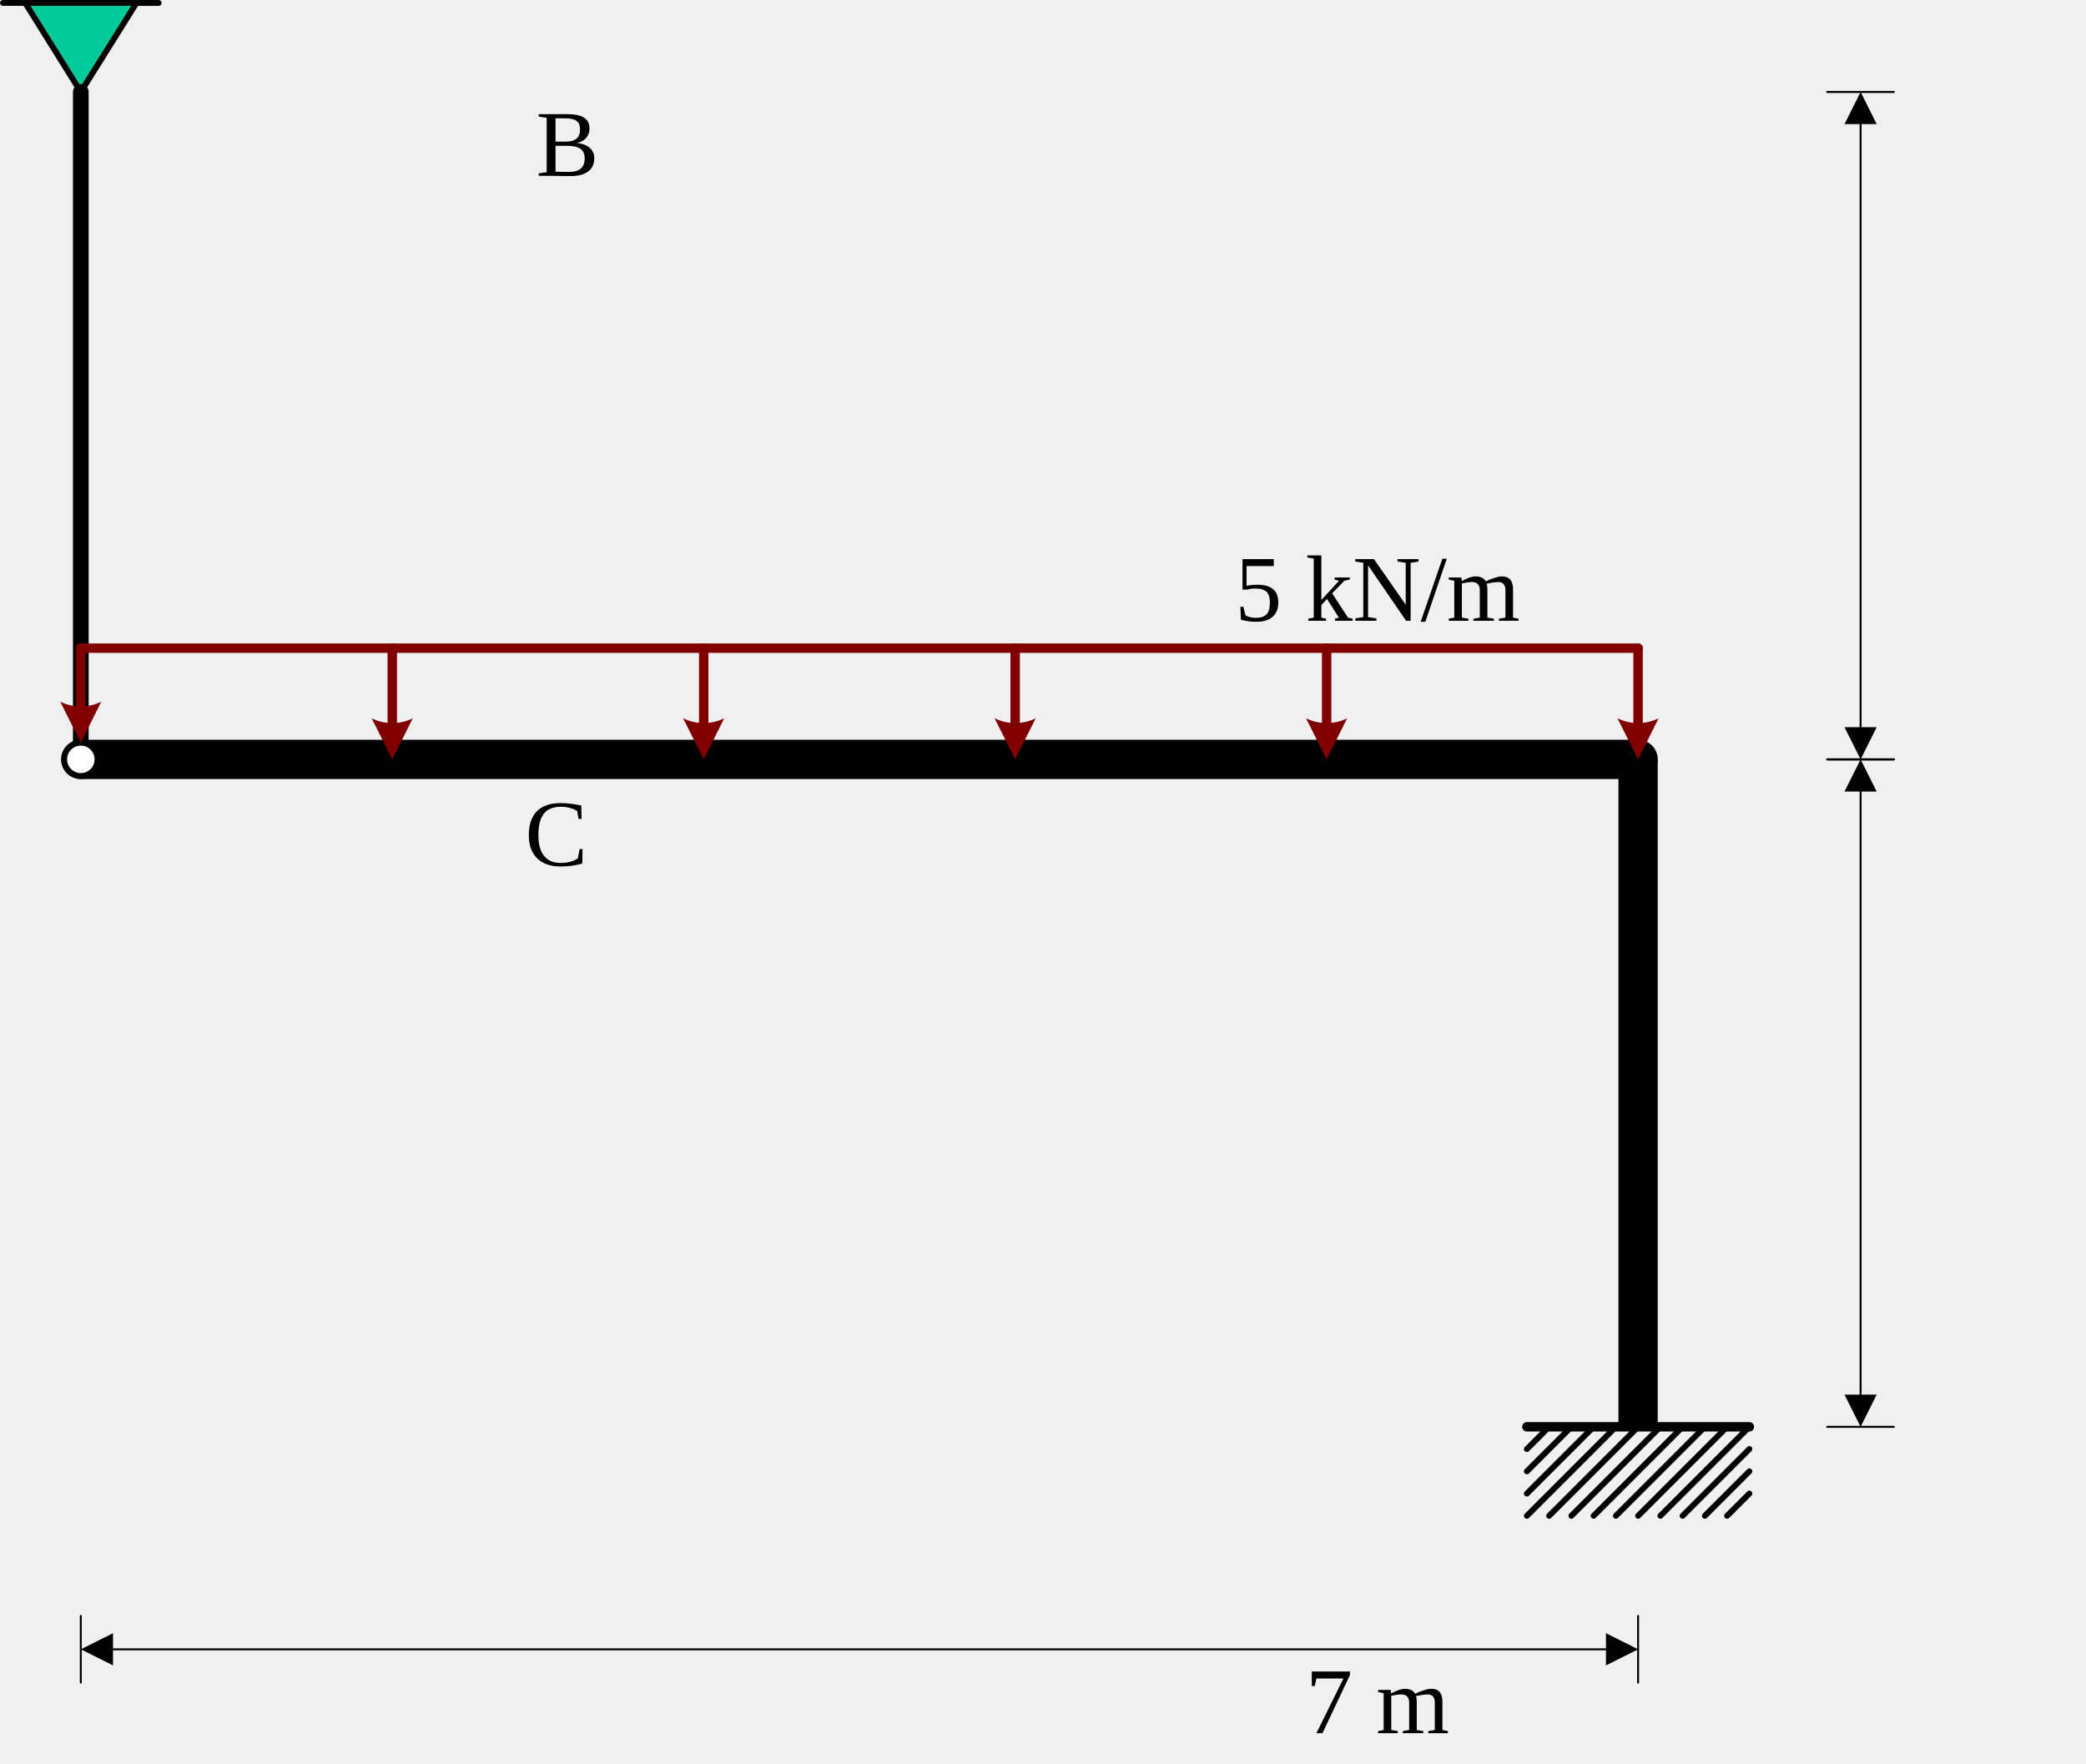
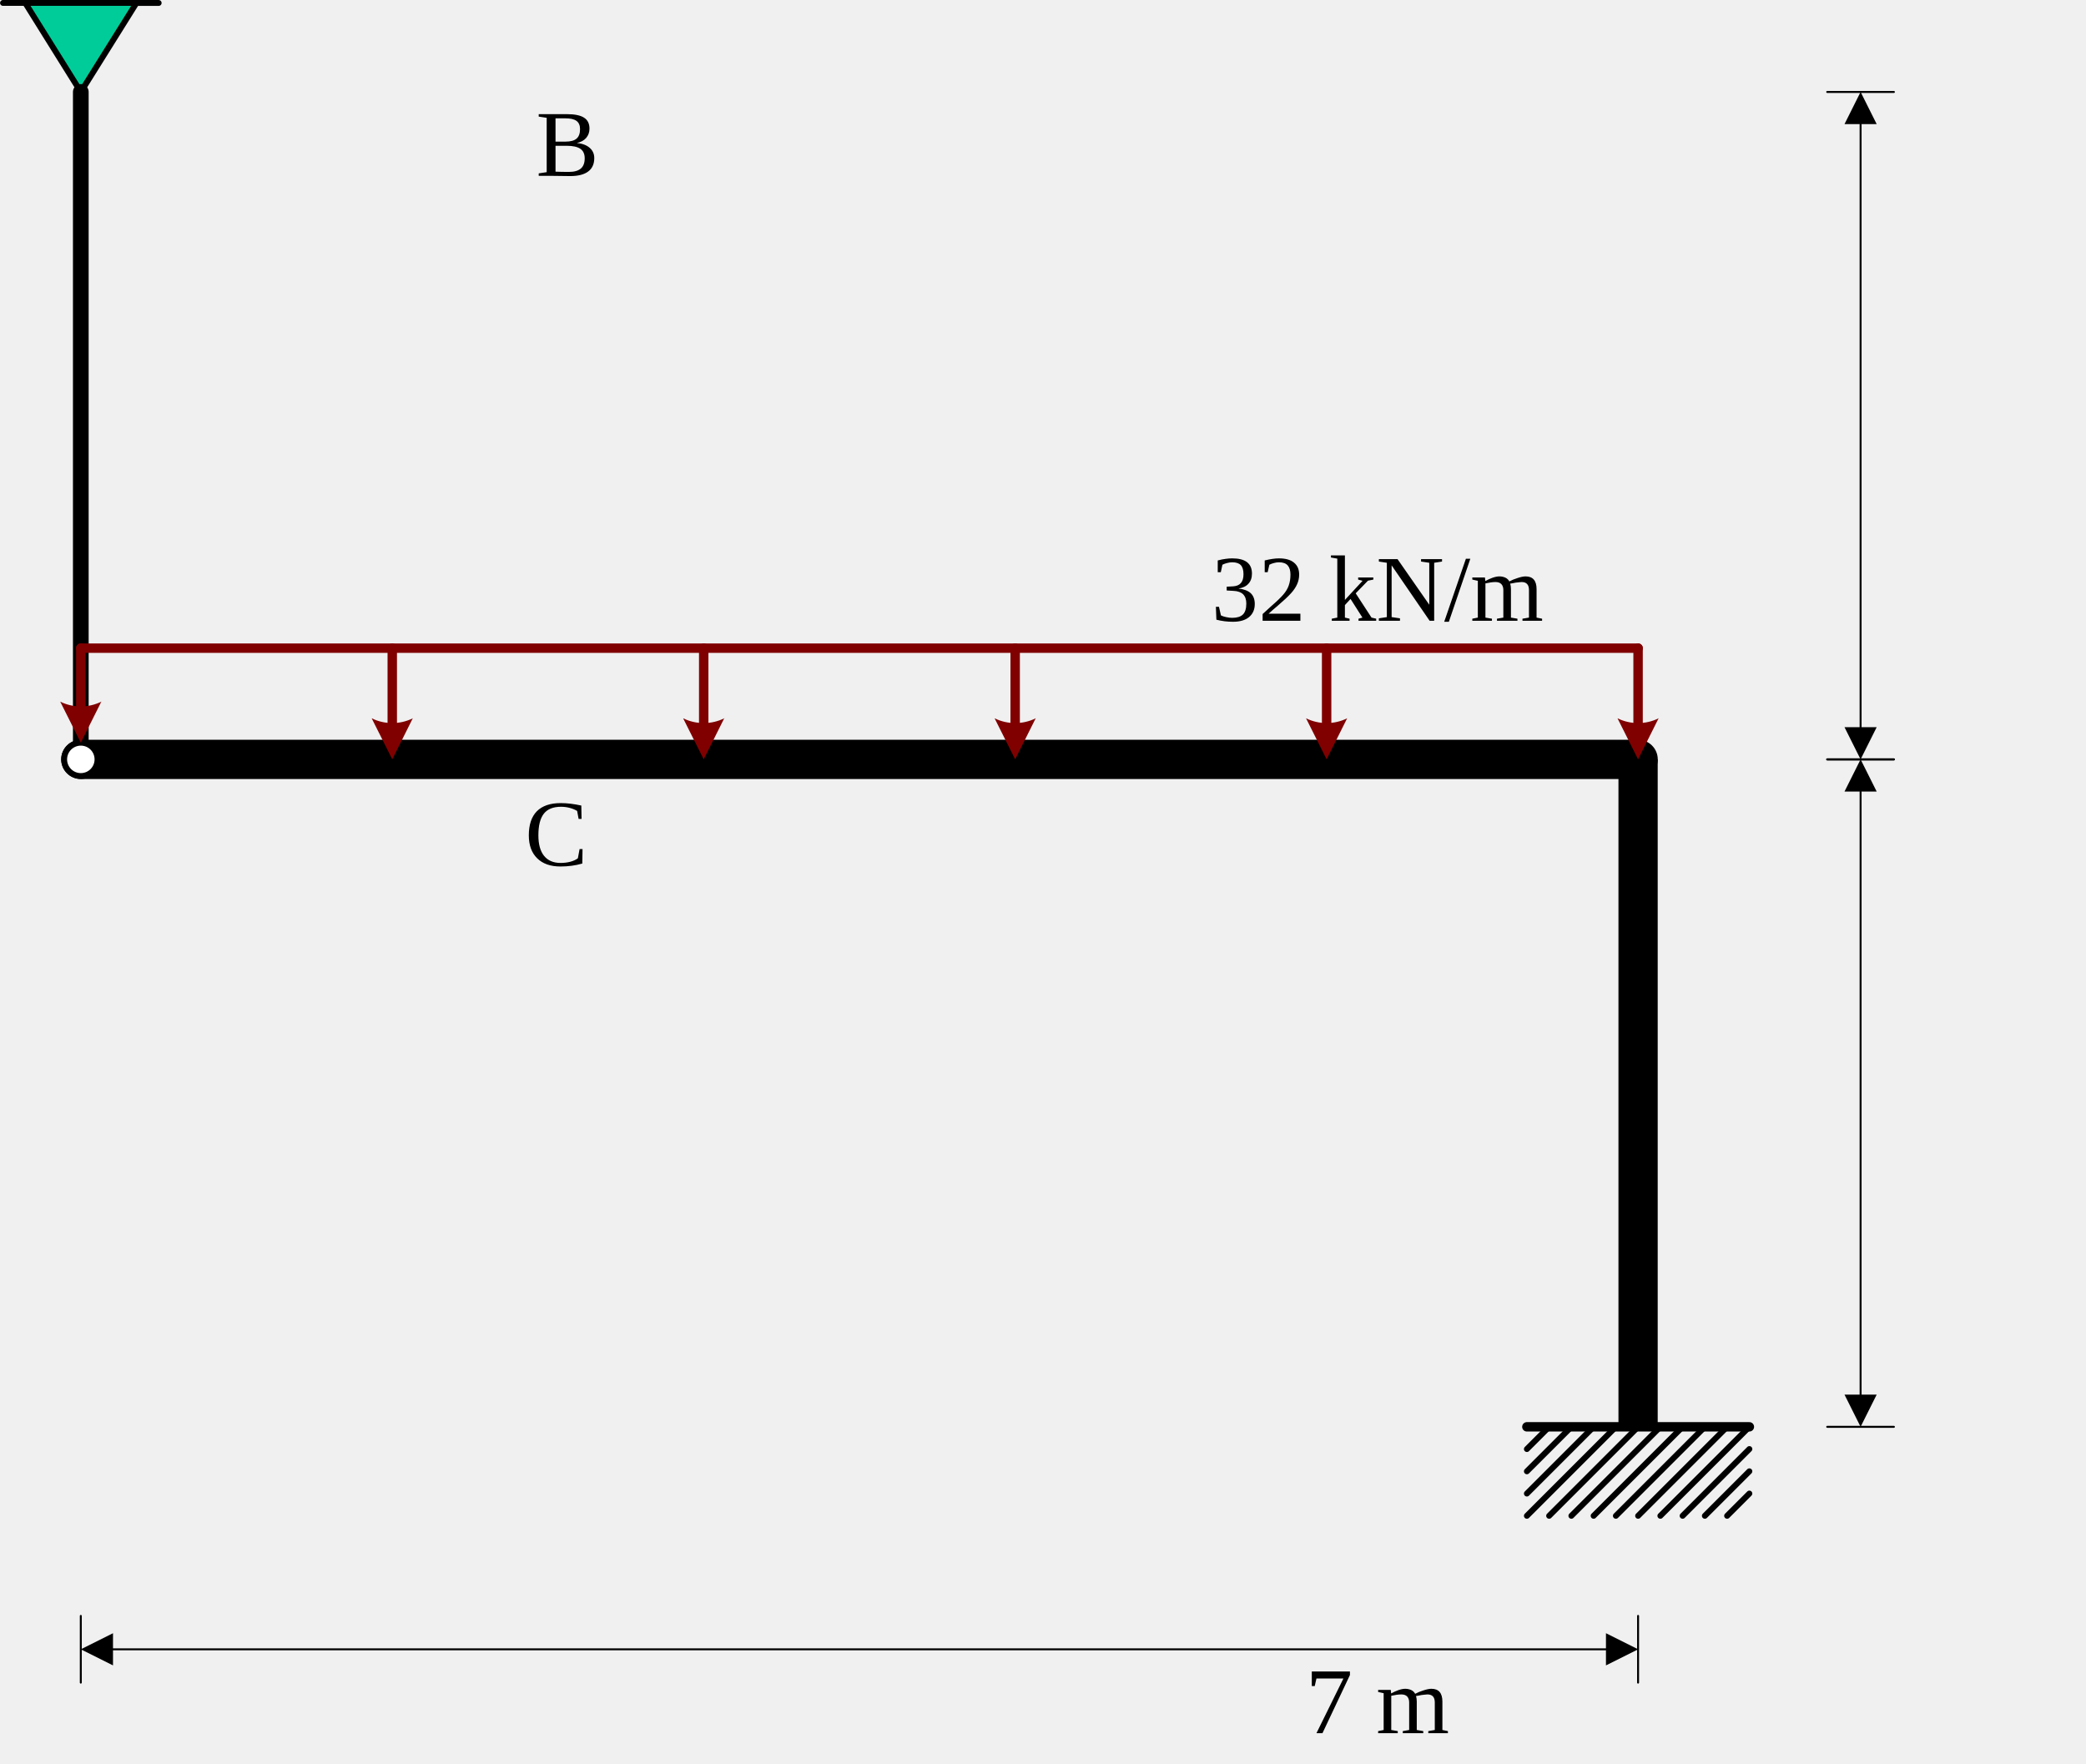
<svg xmlns="http://www.w3.org/2000/svg" xmlns:ns1="http://schemas.microsoft.com/visio/2003/SVGExtensions/" xmlns:xlink="http://www.w3.org/1999/xlink" width="3.692in" height="3.121in" viewBox="0 0 265.789 224.687" xml:space="preserve" color-interpolation-filters="sRGB" class="st17">
  <ns1:documentProperties ns1:langID="1043" ns1:metric="true" ns1:viewMarkup="false" />
  <style type="text/css">
	
		.st1 {fill:#00cc99;stroke:#000000;stroke-linecap:round;stroke-linejoin:round;stroke-width:0.75}
		.st2 {stroke:#000000;stroke-linecap:round;stroke-linejoin:round;stroke-width:0.75}
		.st3 {stroke:#000000;stroke-linecap:round;stroke-linejoin:round;stroke-width:2}
		.st4 {stroke:#000000;stroke-linecap:round;stroke-linejoin:round;stroke-width:5}
		.st5 {stroke:#000000;stroke-linecap:butt;stroke-width:5}
		.st6 {stroke:#000000;stroke-linecap:round;stroke-linejoin:round;stroke-width:1.2}
		.st7 {fill:#ffffff;stroke:#000000;stroke-linecap:round;stroke-linejoin:round;stroke-width:0.75}
		.st8 {fill:none;stroke:none;stroke-linecap:round;stroke-linejoin:round;stroke-width:0.24}
		.st9 {fill:#000000;font-family:Times New Roman;font-size:1em}
		.st10 {marker-end:url(#mrkr5-73);stroke:#800000;stroke-linecap:round;stroke-linejoin:round;stroke-width:1.2}
		.st11 {fill:#800000;fill-opacity:1;stroke:#800000;stroke-opacity:1;stroke-width:0.455}
		.st12 {stroke:#800000;stroke-linecap:round;stroke-linejoin:round;stroke-width:1.2}
		.st13 {fill:none;stroke:none;stroke-linecap:round;stroke-linejoin:round;stroke-width:0.75}
		.st14 {stroke:#000000;stroke-linecap:round;stroke-linejoin:round;stroke-width:0.25}
		.st15 {marker-end:url(#mrkr4-130);marker-start:url(#mrkr4-128);stroke:#000000;stroke-linecap:round;stroke-linejoin:round;stroke-width:0.25}
		.st16 {fill:#000000;fill-opacity:1;stroke:#000000;stroke-opacity:1;stroke-width:0.122}
		.st17 {fill:none;fill-rule:evenodd;font-size:12px;overflow:visible;stroke-linecap:square;stroke-miterlimit:3}
	
	</style>
  <defs id="Markers">
    <g id="lend5">
      <path d="M 2 1 L 0 0 L 1.981 -0.993 C 1.672 -0.365 1.673 0.373 1.985 1 " style="stroke:none" />
    </g>
    <marker id="mrkr5-73" class="st11" ns1:arrowType="5" ns1:arrowSize="0" ns1:setback="3.85" refX="-3.85" orient="auto" markerUnits="strokeWidth" overflow="visible">
      <use xlink:href="#lend5" transform="scale(-2.2,-2.2) " />
    </marker>
    <g id="lend4">
      <path d="M 2 1 L 0 0 L 2 -1 L 2 1 " style="stroke:none" />
    </g>
    <marker id="mrkr4-128" class="st16" ns1:arrowType="4" ns1:arrowSize="1" ns1:setback="14.96" refX="14.96" orient="auto" markerUnits="strokeWidth" overflow="visible">
      <use xlink:href="#lend4" transform="scale(8.2) " />
    </marker>
    <marker id="mrkr4-130" class="st16" ns1:arrowType="4" ns1:arrowSize="1" ns1:setback="16.4" refX="-16.4" orient="auto" markerUnits="strokeWidth" overflow="visible">
      <use xlink:href="#lend4" transform="scale(-8.2,-8.2) " />
    </marker>
  </defs>
  <g ns1:mID="0" ns1:index="1" ns1:groupContext="foregroundPage">
    <ns1:pageProperties ns1:drawingScale="0.0393701" ns1:pageScale="0.0393701" ns1:drawingUnits="24" ns1:shadowOffsetX="8.50394" ns1:shadowOffsetY="-8.50394" />
    <g id="group1-1" transform="translate(20.2175,225.062) rotate(180)" ns1:mID="1" ns1:groupContext="group">
      <g id="shape2-2" ns1:mID="2" ns1:groupContext="shape" transform="translate(2.83465,0)">
        <path d="M0 224.69 L14.17 224.69 L7.09 213.35 L0 224.69 Z" class="st1" />
      </g>
      <g id="shape3-4" ns1:mID="3" ns1:groupContext="shape" transform="translate(2.83465,449.374) rotate(180)">
        <path d="M0 224.69 L2.83 224.69" class="st2" />
      </g>
      <g id="shape4-7" ns1:mID="4" ns1:groupContext="shape" transform="translate(17.0079,0)">
        <path d="M0 224.69 L2.83 224.69" class="st2" />
      </g>
    </g>
    <g id="shape5-10" ns1:mID="5" ns1:groupContext="shape" transform="translate(234.983,11.7136) rotate(90)">
      <path d="M0 224.69 L85.04 224.69" class="st3" />
    </g>
    <g id="shape6-13" ns1:mID="6" ns1:groupContext="shape" transform="translate(10.2963,-127.934)">
      <path d="M0 224.69 L198.43 224.69" class="st4" />
    </g>
    <g id="shape7-16" ns1:mID="7" ns1:groupContext="shape" transform="translate(433.408,96.753) rotate(90)">
      <path d="M0 224.69 L85.04 224.69" class="st5" />
    </g>
    <g id="group8-19" transform="translate(-1.79232,193.131) rotate(-90)" ns1:mID="8" ns1:groupContext="group">
      <g id="shape9-20" ns1:mID="9" ns1:groupContext="shape" transform="translate(236.026,196.341) rotate(90)">
        <path d="M0 224.69 L28.35 224.69" class="st6" />
      </g>
      <g id="shape10-23" ns1:mID="10" ns1:groupContext="shape" transform="translate(167.382,37.4628) rotate(45)">
        <path d="M0 224.69 L4.01 224.69" class="st2" />
      </g>
      <g id="shape11-26" ns1:mID="11" ns1:groupContext="shape" transform="translate(164.547,37.4628) rotate(45)">
        <path d="M0 224.69 L8.02 224.69" class="st2" />
      </g>
      <g id="shape12-29" ns1:mID="12" ns1:groupContext="shape" transform="translate(161.712,37.4628) rotate(45)">
        <path d="M0 224.69 L12.03 224.69" class="st2" />
      </g>
      <g id="shape13-32" ns1:mID="13" ns1:groupContext="shape" transform="translate(158.878,37.4628) rotate(45)">
        <path d="M0 224.69 L16.04 224.69" class="st2" />
      </g>
      <g id="shape14-35" ns1:mID="14" ns1:groupContext="shape" transform="translate(158.878,40.2975) rotate(45)">
        <path d="M0 224.69 L16.04 224.69" class="st2" />
      </g>
      <g id="shape15-38" ns1:mID="15" ns1:groupContext="shape" transform="translate(158.878,43.1321) rotate(45)">
        <path d="M0 224.69 L16.04 224.69" class="st2" />
      </g>
      <g id="shape16-41" ns1:mID="16" ns1:groupContext="shape" transform="translate(158.878,45.9668) rotate(45)">
        <path d="M0 224.69 L16.04 224.69" class="st2" />
      </g>
      <g id="shape17-44" ns1:mID="17" ns1:groupContext="shape" transform="translate(158.878,48.8014) rotate(45)">
        <path d="M0 224.69 L16.04 224.69" class="st2" />
      </g>
      <g id="shape18-47" ns1:mID="18" ns1:groupContext="shape" transform="translate(158.878,51.6361) rotate(45)">
        <path d="M0 224.69 L16.04 224.69" class="st2" />
      </g>
      <g id="shape19-50" ns1:mID="19" ns1:groupContext="shape" transform="translate(158.878,54.4707) rotate(45)">
        <path d="M0 224.69 L16.04 224.69" class="st2" />
      </g>
      <g id="shape20-53" ns1:mID="20" ns1:groupContext="shape" transform="translate(158.878,57.3054) rotate(45)">
        <path d="M0 224.69 L12.03 224.69" class="st2" />
      </g>
      <g id="shape21-56" ns1:mID="21" ns1:groupContext="shape" transform="translate(158.878,60.14) rotate(45)">
        <path d="M0 224.69 L8.02 224.69" class="st2" />
      </g>
      <g id="shape22-59" ns1:mID="22" ns1:groupContext="shape" transform="translate(158.878,62.9747) rotate(45)">
        <path d="M0 224.69 L4.01 224.69" class="st2" />
      </g>
    </g>
    <g id="shape23-62" ns1:mID="23" ns1:groupContext="shape" transform="translate(8.17028,-125.808)">
      <ellipse cx="2.126" cy="222.561" rx="2.126" ry="2.126" class="st7" />
    </g>
    <g id="group30-64" transform="translate(10.2963,-127.934)" ns1:mID="30" ns1:groupContext="group">
      <g id="shape31-65" ns1:mID="31" ns1:groupContext="shape" transform="translate(0,-14.1732)">
        <ns1:textBlock ns1:margins="rect(4,4,4,4)" ns1:tabSpace="42.5197" />
        <ns1:textRect cx="99.213" cy="217.6" width="198.43" height="14.173" />
        <rect x="0" y="210.514" width="198.425" height="14.173" class="st8" />
-         <text x="81.05" y="221.2" class="st9" ns1:langID="1043">
-           <ns1:paragraph ns1:horizAlign="1" />
-           <ns1:tabList />5 kN/m</text>
+         <text x="78.05" y="221.2" class="st9" ns1:langID="1043">
+           <ns1:paragraph ns1:horizAlign="1" />
+           <ns1:tabList />32 kN/m</text>
      </g>
      <g id="shape32-68" ns1:mID="32" ns1:groupContext="shape" transform="translate(224.687,210.514) rotate(90)">
        <path d="M0 224.69 L7.43 224.69" class="st10" />
      </g>
      <g id="shape33-74" ns1:mID="33" ns1:groupContext="shape" transform="translate(0,-14.1732)">
        <path d="M0 224.69 L198.43 224.69" class="st12" />
      </g>
      <g id="shape34-77" ns1:mID="34" ns1:groupContext="shape" transform="translate(264.372,210.514) rotate(90)">
        <path d="M0 224.69 L9.55 224.69" class="st10" />
      </g>
      <g id="shape35-82" ns1:mID="35" ns1:groupContext="shape" transform="translate(304.057,210.514) rotate(90)">
        <path d="M0 224.69 L9.55 224.69" class="st10" />
      </g>
      <g id="shape36-87" ns1:mID="36" ns1:groupContext="shape" transform="translate(423.112,210.514) rotate(90)">
        <path d="M0 224.69 L9.55 224.69" class="st10" />
      </g>
      <g id="shape37-92" ns1:mID="37" ns1:groupContext="shape" transform="translate(383.427,210.514) rotate(90)">
        <path d="M0 224.69 L9.55 224.69" class="st10" />
      </g>
      <g id="shape38-97" ns1:mID="38" ns1:groupContext="shape" transform="translate(343.742,210.514) rotate(90)">
        <path d="M0 224.69 L9.55 224.69" class="st10" />
      </g>
    </g>
    <g id="shape40-102" ns1:mID="40" ns1:groupContext="shape" transform="translate(208.721,-42.8947)">
      <ns1:textBlock ns1:margins="rect(4,4,4,4)" ns1:tabSpace="42.5197" />
      <ns1:textRect cx="7.087" cy="217.6" width="14.18" height="14.173" />
      <rect x="0" y="210.514" width="14.173" height="14.173" class="st13" />
      <text x="4" y="221.2" class="st9" ns1:langID="1043">
        <ns1:paragraph ns1:horizAlign="1" />
        <ns1:tabList />A</text>
    </g>
    <g id="shape41-105" ns1:mID="41" ns1:groupContext="shape" transform="translate(10.2963,-198.8)">
      <ns1:textBlock ns1:margins="rect(4,4,4,4)" ns1:tabSpace="42.5197" />
      <ns1:textRect cx="7.087" cy="217.6" width="14.18" height="14.173" />
      <rect x="0" y="210.514" width="14.173" height="14.173" class="st13" />
      <text x="4" y="221.2" class="st9" ns1:langID="1043">
        <ns1:paragraph ns1:horizAlign="1" />
        <ns1:tabList />B</text>
    </g>
    <g id="shape42-108" ns1:mID="42" ns1:groupContext="shape" transform="translate(8.87894,-110.926)">
      <ns1:textBlock ns1:margins="rect(4,4,4,4)" ns1:tabSpace="42.5197" />
      <ns1:textRect cx="7.087" cy="217.6" width="14.18" height="14.173" />
      <rect x="0" y="210.514" width="14.173" height="14.173" class="st13" />
      <text x="4" y="221.2" class="st9" ns1:langID="1043">
        <ns1:paragraph ns1:horizAlign="1" />
        <ns1:tabList />C</text>
    </g>
    <g id="shape43-111" ns1:mID="43" ns1:groupContext="shape" transform="translate(208.721,-120.847)">
      <ns1:textBlock ns1:margins="rect(4,4,4,4)" ns1:tabSpace="42.5197" />
      <ns1:textRect cx="7.087" cy="217.6" width="14.18" height="14.173" />
      <rect x="0" y="210.514" width="14.173" height="14.173" class="st13" />
      <text x="4" y="221.2" class="st9" ns1:langID="1043">
        <ns1:paragraph ns1:horizAlign="1" />
        <ns1:tabList />D</text>
    </g>
    <g id="group49-114" transform="translate(232.816,-127.934)" ns1:mID="49" ns1:groupContext="group">
      <g id="group50-115" transform="translate(-216.183,224.687) rotate(-90)" ns1:mID="50" ns1:groupContext="group">
        <g id="shape51-116" ns1:mID="51" ns1:groupContext="shape" transform="translate(224.687,216.183) rotate(90)">
          <path d="M0 224.69 L8.5 224.69" class="st14" />
        </g>
        <g id="shape52-119" ns1:mID="52" ns1:groupContext="shape" transform="translate(309.726,216.183) rotate(90)">
          <path d="M0 224.69 L8.5 224.69" class="st14" />
        </g>
        <g id="shape53-122" ns1:mID="53" ns1:groupContext="shape" transform="translate(0,-4.25197)">
          <path d="M3.74 224.69 L4.1 224.69 L80.94 224.69" class="st15" />
        </g>
      </g>
      <g id="shape54-131" ns1:mID="54" ns1:groupContext="shape" transform="translate(4.25197,-34.0157)">
        <ns1:textBlock ns1:margins="rect(4,4,4,4)" ns1:tabSpace="42.5197" />
        <ns1:textRect cx="14.173" cy="216.183" width="28.35" height="17.008" />
        <rect x="0" y="207.679" width="28.346" height="17.008" class="st13" />
        <text x="5.01" y="219.78" class="st9" ns1:langID="1043">
          <ns1:paragraph ns1:horizAlign="1" />
          <ns1:tabList />3 m</text>
      </g>
    </g>
    <g id="group55-134" transform="translate(232.816,-42.8947)" ns1:mID="55" ns1:groupContext="group">
      <g id="group56-135" transform="translate(-216.183,224.687) rotate(-90)" ns1:mID="56" ns1:groupContext="group">
        <g id="shape57-136" ns1:mID="57" ns1:groupContext="shape" transform="translate(224.687,216.183) rotate(90)">
          <path d="M0 224.69 L8.5 224.69" class="st14" />
        </g>
        <g id="shape58-139" ns1:mID="58" ns1:groupContext="shape" transform="translate(309.726,216.183) rotate(90)">
          <path d="M0 224.69 L8.5 224.69" class="st14" />
        </g>
        <g id="shape59-142" ns1:mID="59" ns1:groupContext="shape" transform="translate(0,-4.25197)">
          <path d="M3.74 224.69 L4.1 224.69 L80.94 224.69" class="st15" />
        </g>
      </g>
      <g id="shape60-149" ns1:mID="60" ns1:groupContext="shape" transform="translate(4.25197,-34.0157)">
        <ns1:textBlock ns1:margins="rect(4,4,4,4)" ns1:tabSpace="42.5197" />
        <ns1:textRect cx="14.173" cy="216.183" width="28.35" height="17.008" />
        <rect x="0" y="207.679" width="28.346" height="17.008" class="st13" />
        <text x="5.01" y="219.78" class="st9" ns1:langID="1043">
          <ns1:paragraph ns1:horizAlign="1" />
          <ns1:tabList />3 m</text>
      </g>
    </g>
    <g id="group61-152" transform="translate(10.2963,-0.375)" ns1:mID="61" ns1:groupContext="group">
      <g id="group62-153" transform="translate(0,-9.92126)" ns1:mID="62" ns1:groupContext="group">
        <g id="shape63-154" ns1:mID="63" ns1:groupContext="shape" transform="translate(224.687,216.183) rotate(90)">
          <path d="M0 224.69 L8.5 224.69" class="st14" />
        </g>
        <g id="shape64-157" ns1:mID="64" ns1:groupContext="shape" transform="translate(423.112,216.183) rotate(90)">
          <path d="M0 224.69 L8.5 224.69" class="st14" />
        </g>
        <g id="shape65-160" ns1:mID="65" ns1:groupContext="shape" transform="translate(0,-4.25197)">
          <path d="M3.74 224.69 L4.1 224.69 L194.33 224.69" class="st15" />
        </g>
      </g>
      <g id="shape66-167" ns1:mID="66" ns1:groupContext="shape">
        <ns1:textBlock ns1:margins="rect(4,4,4,4)" ns1:tabSpace="42.5197" />
        <ns1:textRect cx="99.213" cy="217.6" width="198.43" height="14.173" />
        <rect x="0" y="210.514" width="198.425" height="14.173" class="st13" />
        <text x="90.05" y="221.2" class="st9" ns1:langID="1043">
          <ns1:paragraph ns1:horizAlign="1" />
          <ns1:tabList />7 m</text>
      </g>
    </g>
  </g>
</svg>
